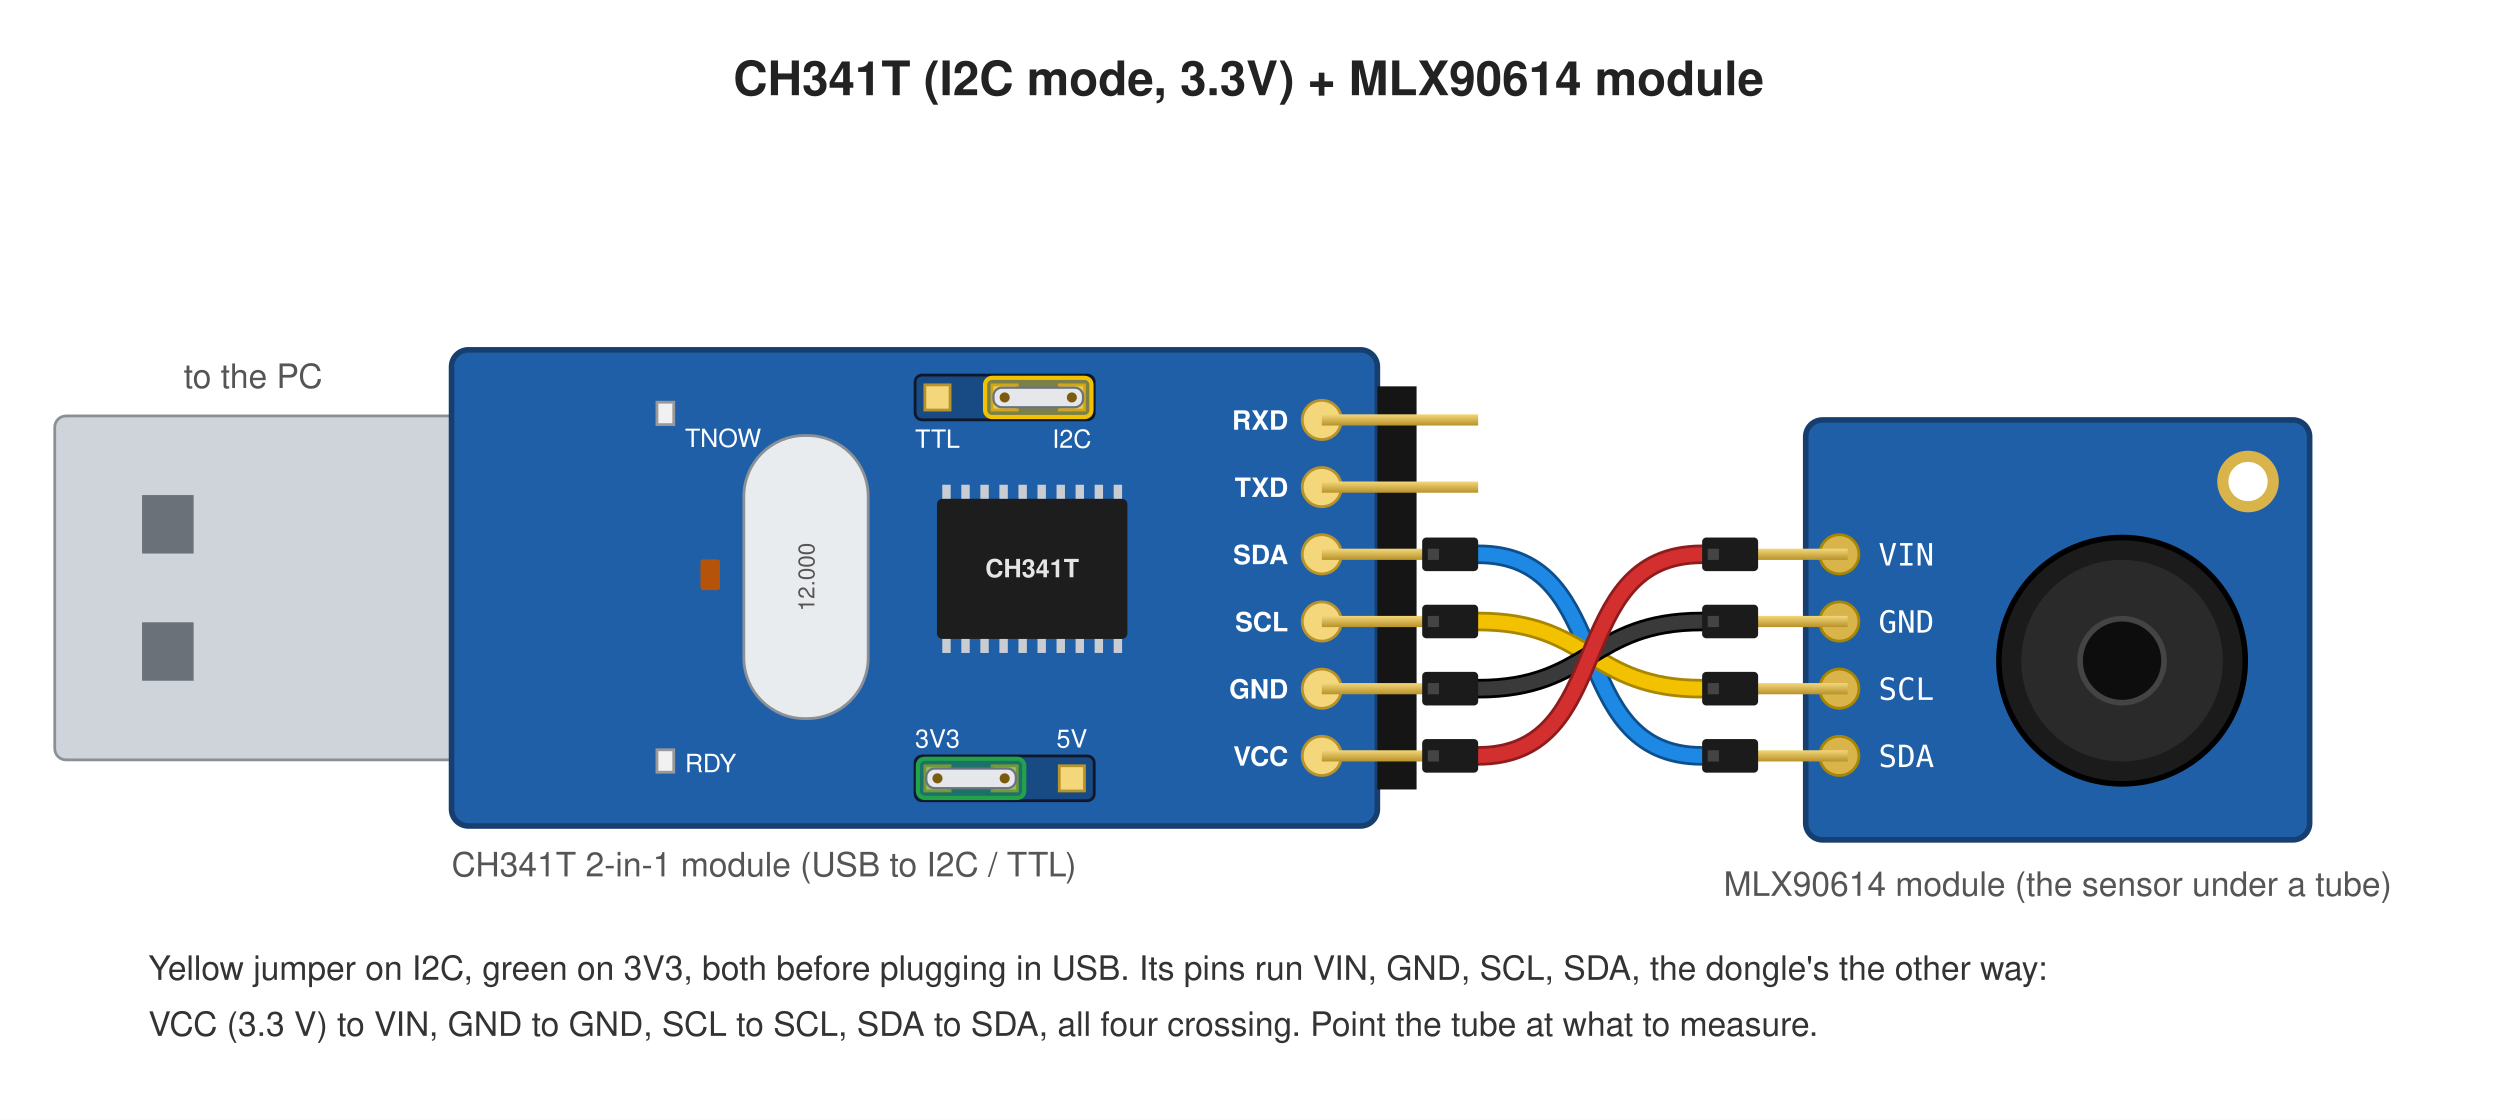
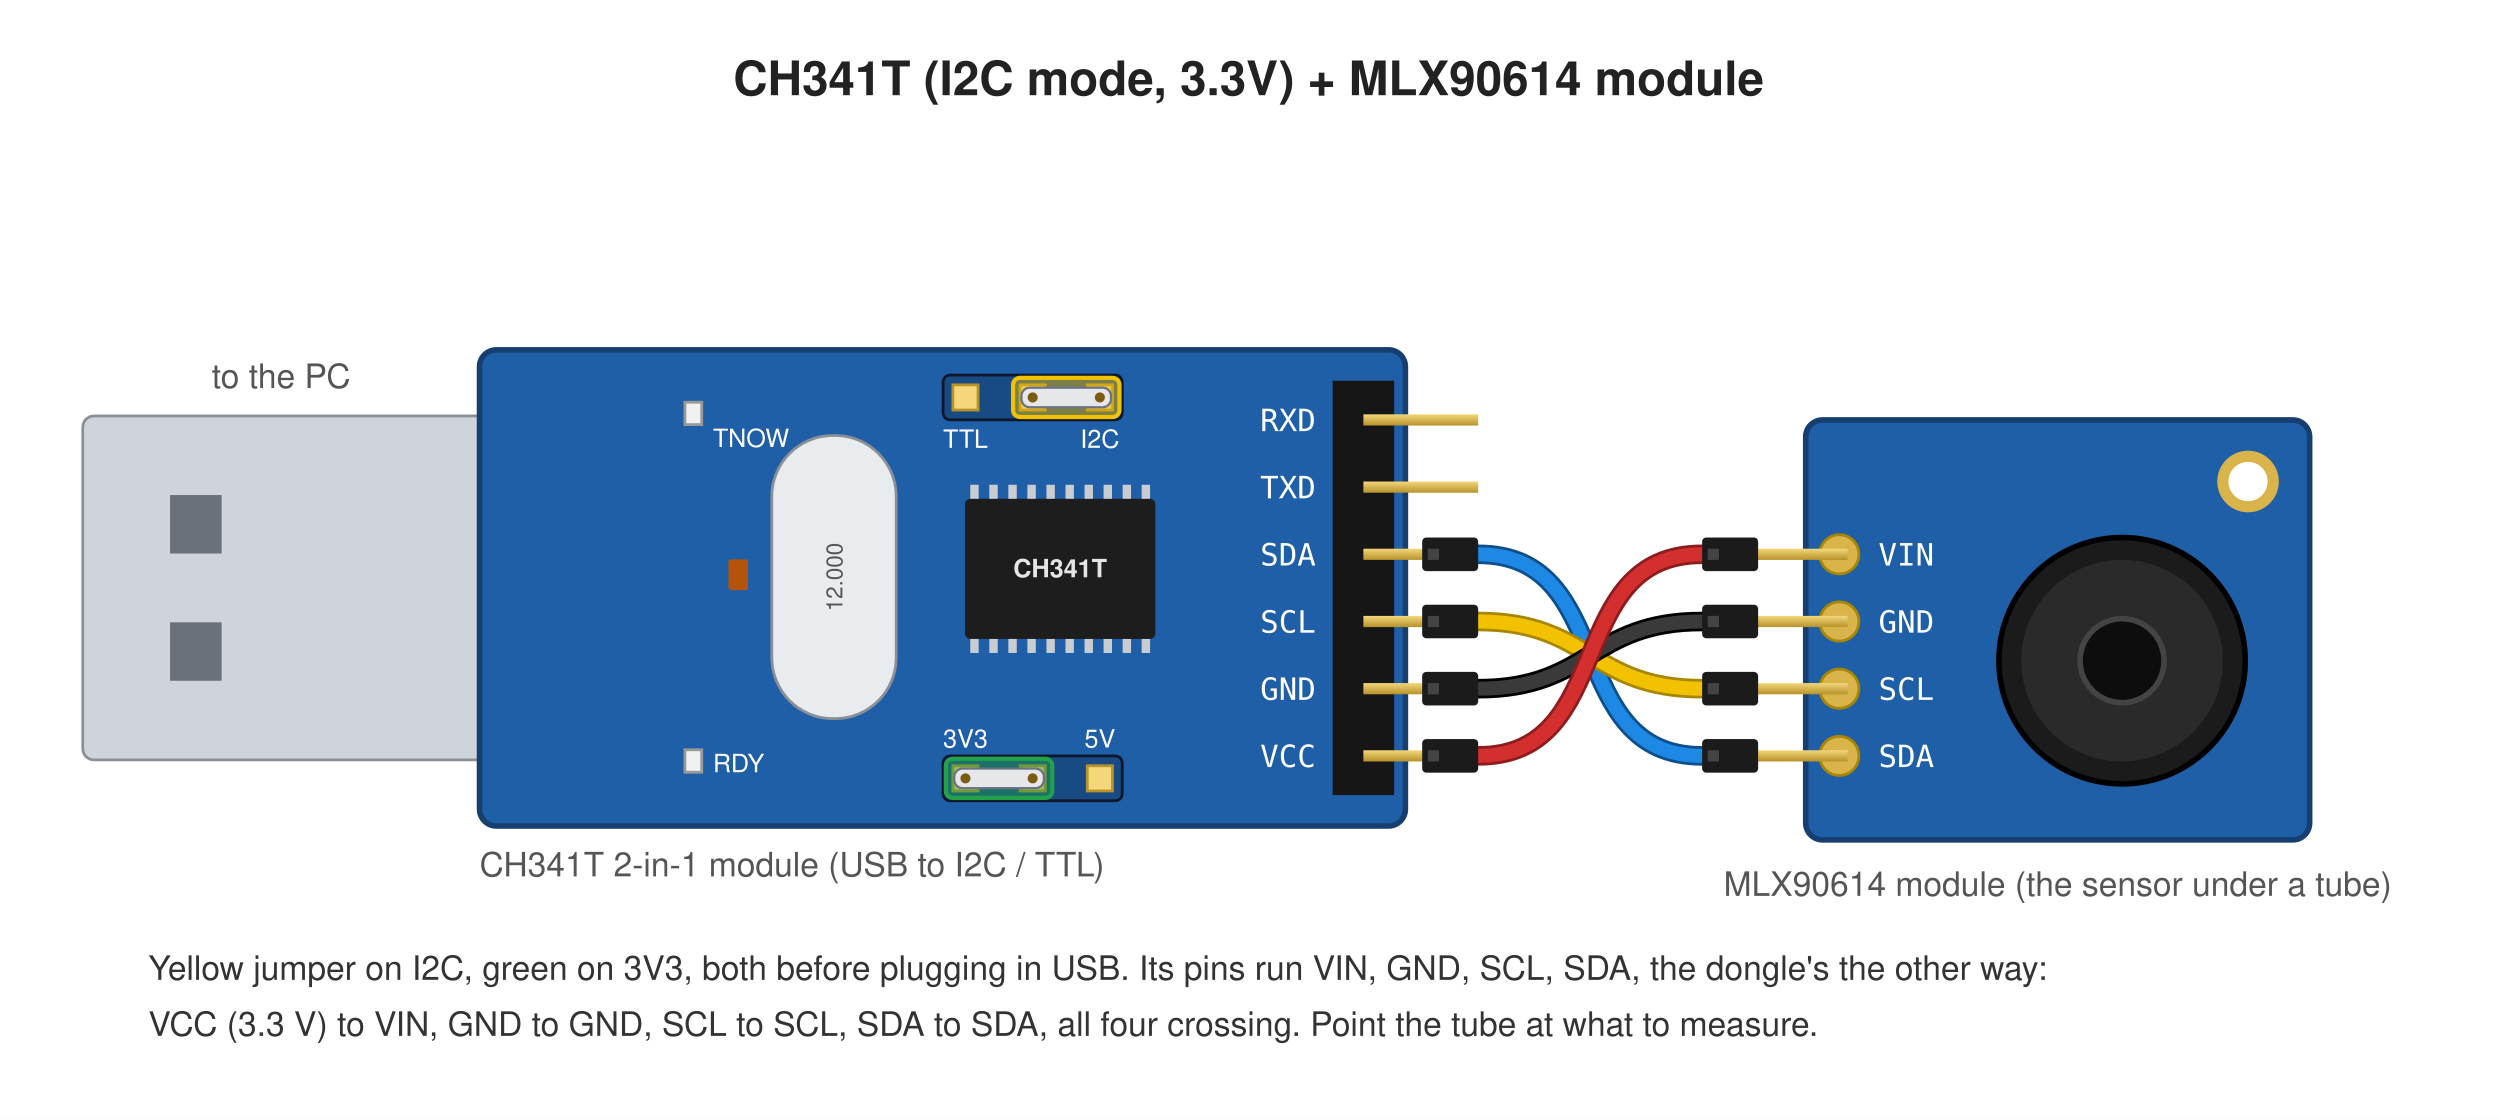
<svg xmlns="http://www.w3.org/2000/svg" viewBox="0 0 893 400" width="893" height="400" font-family="Helvetica, Arial, sans-serif">
  <style>@media (prefers-color-scheme: dark) { .bg { fill-opacity: 0.85 } }</style>
  <defs>
    <linearGradient id="metal" x1="0" y1="0" x2="0" y2="1">
      <stop offset="0" stop-color="#e9ecef" />
      <stop offset="0.5" stop-color="#b8bec5" />
      <stop offset="1" stop-color="#d9dde1" />
    </linearGradient>
    <linearGradient id="pin" x1="0" y1="0" x2="0" y2="1">
      <stop offset="0" stop-color="#f3d77a" />
      <stop offset="1" stop-color="#b8922a" />
    </linearGradient>
    <g id="dupont">
      <rect x="0" y="-6" width="20" height="12" rx="1.5" fill="#1b1b1b" />
      <rect x="2" y="-2" width="4" height="4" fill="#444" />
    </g>
  </defs>
  <rect class="bg" width="893" height="400" fill="#ffffff" />
  <text x="446" y="34" text-anchor="middle" font-size="17" font-weight="bold" fill="#222">CH341T (I2C mode, 3.3V) + MLX90614 module</text>
-   <text x="90.425" y="138.583" text-anchor="middle" font-size="12" fill="#555">to the PC</text>
-   <rect x="19.559" y="148.583" width="179.528" height="122.835" rx="4" fill="#cfd4da" stroke="#8a9096" />
-   <rect x="50.74" y="176.835" width="18.425" height="20.882" fill="#6b7178" />
-   <rect x="50.74" y="222.283" width="18.425" height="20.882" fill="#6b7178" />
-   <rect x="161.291" y="124.961" width="330.709" height="170.079" rx="6" fill="#1f5fa8" stroke="#163f70" stroke-width="2" />
-   <text x="161.291" y="313.039" font-size="12" fill="#555">CH341T 2-in-1 module (USB to I2C / TTL)</text>
-   <rect x="492.0" y="138.0" width="14" height="144.0" fill="#151515" />
-   <circle cx="472.157" cy="150.0" r="7" fill="#f3d77a" stroke="#b8922a" />
-   <rect x="472.157" y="148.0" width="55.843" height="4" fill="url(#pin)" />
-   <text x="460.157" y="153.5" text-anchor="end" font-size="9.5" font-weight="bold" fill="#fff">RXD</text>
-   <circle cx="472.157" cy="174.0" r="7" fill="#f3d77a" stroke="#b8922a" />
-   <rect x="472.157" y="172.0" width="55.843" height="4" fill="url(#pin)" />
-   <text x="460.157" y="177.5" text-anchor="end" font-size="9.5" font-weight="bold" fill="#fff">TXD</text>
-   <circle cx="472.157" cy="198.0" r="7" fill="#f3d77a" stroke="#b8922a" />
-   <rect x="472.157" y="196.0" width="55.843" height="4" fill="url(#pin)" />
-   <text x="460.157" y="201.5" text-anchor="end" font-size="9.5" font-weight="bold" fill="#fff">SDA</text>
-   <circle cx="472.157" cy="222.0" r="7" fill="#f3d77a" stroke="#b8922a" />
-   <rect x="472.157" y="220.0" width="55.843" height="4" fill="url(#pin)" />
-   <text x="460.157" y="225.5" text-anchor="end" font-size="9.5" font-weight="bold" fill="#fff">SCL</text>
-   <circle cx="472.157" cy="246.0" r="7" fill="#f3d77a" stroke="#b8922a" />
-   <rect x="472.157" y="244.0" width="55.843" height="4" fill="url(#pin)" />
-   <text x="460.157" y="249.5" text-anchor="end" font-size="9.5" font-weight="bold" fill="#fff">GND</text>
-   <circle cx="472.157" cy="270.0" r="7" fill="#f3d77a" stroke="#b8922a" />
-   <rect x="472.157" y="268.0" width="55.843" height="4" fill="url(#pin)" />
-   <text x="460.157" y="273.5" text-anchor="end" font-size="9.5" font-weight="bold" fill="#fff">VCC</text>
-   <rect x="334.677" y="178.157" width="68.031" height="50.079" rx="2" fill="#1d1d1d" />
-   <rect x="336.579" y="173.157" width="3" height="5" fill="#c9ccd1" />
-   <rect x="336.579" y="228.236" width="3" height="5" fill="#c9ccd1" />
-   <rect x="343.382" y="173.157" width="3" height="5" fill="#c9ccd1" />
-   <rect x="343.382" y="228.236" width="3" height="5" fill="#c9ccd1" />
-   <rect x="350.185" y="173.157" width="3" height="5" fill="#c9ccd1" />
-   <rect x="350.185" y="228.236" width="3" height="5" fill="#c9ccd1" />
-   <rect x="356.988" y="173.157" width="3" height="5" fill="#c9ccd1" />
-   <rect x="356.988" y="228.236" width="3" height="5" fill="#c9ccd1" />
-   <rect x="363.791" y="173.157" width="3" height="5" fill="#c9ccd1" />
-   <rect x="363.791" y="228.236" width="3" height="5" fill="#c9ccd1" />
-   <rect x="370.594" y="173.157" width="3" height="5" fill="#c9ccd1" />
-   <rect x="370.594" y="228.236" width="3" height="5" fill="#c9ccd1" />
-   <rect x="377.398" y="173.157" width="3" height="5" fill="#c9ccd1" />
-   <rect x="377.398" y="228.236" width="3" height="5" fill="#c9ccd1" />
-   <rect x="384.201" y="173.157" width="3" height="5" fill="#c9ccd1" />
-   <rect x="384.201" y="228.236" width="3" height="5" fill="#c9ccd1" />
-   <rect x="391.004" y="173.157" width="3" height="5" fill="#c9ccd1" />
-   <rect x="391.004" y="228.236" width="3" height="5" fill="#c9ccd1" />
-   <rect x="397.807" y="173.157" width="3" height="5" fill="#c9ccd1" />
-   <rect x="397.807" y="228.236" width="3" height="5" fill="#c9ccd1" />
-   <text x="368.693" y="206.197" text-anchor="middle" font-size="9" font-weight="bold" fill="#e5e5e5">CH341T</text>
-   <rect x="265.701" y="155.575" width="44.409" height="101.102" rx="21.732" fill="#e9ecef" stroke="#8a9096" />
-   <text transform="translate(290.9055 206.126) rotate(-90)" text-anchor="middle" font-size="8" fill="#555">12.000</text>
-   <rect x="250.197" y="199.795" width="7" height="11" rx="1" fill="#b45309" />
-   <rect x="326.866" y="133.969" width="64" height="16" rx="2.5" fill="#000" fill-opacity="0.22" stroke="#0f172a" stroke-width="1" />
-   <rect x="378.366" y="137.469" width="9" height="9" fill="#f3d77a" stroke="#b8922a" />
-   <rect x="354.366" y="137.469" width="9" height="9" fill="#f3d77a" stroke="#b8922a" />
-   <rect x="330.366" y="137.469" width="9" height="9" fill="#f3d77a" stroke="#b8922a" />
-   <rect x="351.866" y="134.969" width="38" height="14" rx="2.5" fill="#f2c200" fill-opacity="0.45" stroke="#f2c200" stroke-width="1.5" />
-   <rect x="354.866" y="138.469" width="32" height="7" rx="3" fill="#e5e7eb" stroke="#6b7280" stroke-width="0.8" />
-   <circle cx="358.866" cy="141.969" r="1.8" fill="#7a5b10" />
-   <circle cx="382.866" cy="141.969" r="1.8" fill="#7a5b10" />
-   <rect x="326.866" y="270.031" width="64" height="16" rx="2.5" fill="#000" fill-opacity="0.22" stroke="#0f172a" stroke-width="1" />
-   <rect x="378.366" y="273.531" width="9" height="9" fill="#f3d77a" stroke="#b8922a" />
-   <rect x="354.366" y="273.531" width="9" height="9" fill="#f3d77a" stroke="#b8922a" />
-   <rect x="330.366" y="273.531" width="9" height="9" fill="#f3d77a" stroke="#b8922a" />
-   <rect x="327.866" y="271.031" width="38" height="14" rx="2.5" fill="#22a34a" fill-opacity="0.45" stroke="#22a34a" stroke-width="1.5" />
-   <rect x="330.866" y="274.531" width="32" height="7" rx="3" fill="#e5e7eb" stroke="#6b7280" stroke-width="0.8" />
-   <circle cx="334.866" cy="278.031" r="1.8" fill="#7a5b10" />
-   <circle cx="358.866" cy="278.031" r="1.8" fill="#7a5b10" />
-   <text x="382.866" y="159.969" text-anchor="middle" font-size="9" fill="#fff">I2C</text>
-   <text x="334.866" y="159.969" text-anchor="middle" font-size="9" fill="#fff">TTL</text>
-   <text x="382.866" y="267.031" text-anchor="middle" font-size="9" fill="#fff">5V</text>
-   <text x="334.866" y="267.031" text-anchor="middle" font-size="9" fill="#fff">3V3</text>
-   <rect x="234.661" y="143.669" width="6" height="8" fill="#f1f1f1" stroke="#999" />
-   <text x="244.661" y="159.669" font-size="9" fill="#fff">TNOW</text>
-   <rect x="234.661" y="267.827" width="6" height="8" fill="#f1f1f1" stroke="#999" />
-   <text x="244.661" y="275.827" font-size="9" fill="#fff">RDY</text>
+   <text x="100.425" y="138.583" text-anchor="middle" font-size="12" fill="#555">to the PC</text>
+   <rect x="29.559" y="148.583" width="179.528" height="122.835" rx="4" fill="#cfd4da" stroke="#8a9096" />
+   <rect x="60.74" y="176.835" width="18.425" height="20.882" fill="#6b7178" />
+   <rect x="60.74" y="222.283" width="18.425" height="20.882" fill="#6b7178" />
+   <rect x="171.291" y="124.961" width="330.709" height="170.079" rx="6" fill="#1f5fa8" stroke="#163f70" stroke-width="2" />
+   <text x="171.291" y="313.039" font-size="12" fill="#555">CH341T 2-in-1 module (USB to I2C / TTL)</text>
+   <rect x="476.0" y="136.0" width="22" height="148.0" fill="#161616" />
+   <g fill="url(#pin)">
+     <rect x="487.0" y="148.0" width="41.0" height="4" />
+     <rect x="487.0" y="172.0" width="41.0" height="4" />
+     <rect x="487.0" y="196.0" width="41.0" height="4" />
+     <rect x="487.0" y="220.0" width="41.0" height="4" />
+     <rect x="487.0" y="244.0" width="41.0" height="4" />
+     <rect x="487.0" y="268.0" width="41.0" height="4" />
+   </g>
+   <g font-size="11" fill="#fff" font-family="Menlo, Consolas, monospace" text-anchor="end">
+     <text x="470.0" y="154.0">RXD</text>
+     <text x="470.0" y="178.0">TXD</text>
+     <text x="470.0" y="202.0">SDA</text>
+     <text x="470.0" y="226.0">SCL</text>
+     <text x="470.0" y="250.0">GND</text>
+     <text x="470.0" y="274.0">VCC</text>
+   </g>
+   <rect x="344.677" y="178.157" width="68.031" height="50.079" rx="2" fill="#1d1d1d" />
+   <rect x="346.579" y="173.157" width="3" height="5" fill="#c9ccd1" />
+   <rect x="346.579" y="228.236" width="3" height="5" fill="#c9ccd1" />
+   <rect x="353.382" y="173.157" width="3" height="5" fill="#c9ccd1" />
+   <rect x="353.382" y="228.236" width="3" height="5" fill="#c9ccd1" />
+   <rect x="360.185" y="173.157" width="3" height="5" fill="#c9ccd1" />
+   <rect x="360.185" y="228.236" width="3" height="5" fill="#c9ccd1" />
+   <rect x="366.988" y="173.157" width="3" height="5" fill="#c9ccd1" />
+   <rect x="366.988" y="228.236" width="3" height="5" fill="#c9ccd1" />
+   <rect x="373.791" y="173.157" width="3" height="5" fill="#c9ccd1" />
+   <rect x="373.791" y="228.236" width="3" height="5" fill="#c9ccd1" />
+   <rect x="380.594" y="173.157" width="3" height="5" fill="#c9ccd1" />
+   <rect x="380.594" y="228.236" width="3" height="5" fill="#c9ccd1" />
+   <rect x="387.398" y="173.157" width="3" height="5" fill="#c9ccd1" />
+   <rect x="387.398" y="228.236" width="3" height="5" fill="#c9ccd1" />
+   <rect x="394.201" y="173.157" width="3" height="5" fill="#c9ccd1" />
+   <rect x="394.201" y="228.236" width="3" height="5" fill="#c9ccd1" />
+   <rect x="401.004" y="173.157" width="3" height="5" fill="#c9ccd1" />
+   <rect x="401.004" y="228.236" width="3" height="5" fill="#c9ccd1" />
+   <rect x="407.807" y="173.157" width="3" height="5" fill="#c9ccd1" />
+   <rect x="407.807" y="228.236" width="3" height="5" fill="#c9ccd1" />
+   <text x="378.693" y="206.197" text-anchor="middle" font-size="9" font-weight="bold" fill="#e5e5e5">CH341T</text>
+   <rect x="275.701" y="155.575" width="44.409" height="101.102" rx="21.732" fill="#e9ecef" stroke="#8a9096" />
+   <text transform="translate(300.9055 206.126) rotate(-90)" text-anchor="middle" font-size="8" fill="#555">12.000</text>
+   <rect x="260.197" y="199.795" width="7" height="11" rx="1" fill="#b45309" />
+   <rect x="336.866" y="133.969" width="64" height="16" rx="2.5" fill="#000" fill-opacity="0.22" stroke="#0f172a" stroke-width="1" />
+   <rect x="388.366" y="137.469" width="9" height="9" fill="#f3d77a" stroke="#b8922a" />
+   <rect x="364.366" y="137.469" width="9" height="9" fill="#f3d77a" stroke="#b8922a" />
+   <rect x="340.366" y="137.469" width="9" height="9" fill="#f3d77a" stroke="#b8922a" />
+   <rect x="361.866" y="134.969" width="38" height="14" rx="2.5" fill="#f2c200" fill-opacity="0.45" stroke="#f2c200" stroke-width="1.5" />
+   <rect x="364.866" y="138.469" width="32" height="7" rx="3" fill="#e5e7eb" stroke="#6b7280" stroke-width="0.8" />
+   <circle cx="368.866" cy="141.969" r="1.8" fill="#7a5b10" />
+   <circle cx="392.866" cy="141.969" r="1.8" fill="#7a5b10" />
+   <rect x="336.866" y="270.031" width="64" height="16" rx="2.5" fill="#000" fill-opacity="0.22" stroke="#0f172a" stroke-width="1" />
+   <rect x="388.366" y="273.531" width="9" height="9" fill="#f3d77a" stroke="#b8922a" />
+   <rect x="364.366" y="273.531" width="9" height="9" fill="#f3d77a" stroke="#b8922a" />
+   <rect x="340.366" y="273.531" width="9" height="9" fill="#f3d77a" stroke="#b8922a" />
+   <rect x="337.866" y="271.031" width="38" height="14" rx="2.5" fill="#22a34a" fill-opacity="0.45" stroke="#22a34a" stroke-width="1.5" />
+   <rect x="340.866" y="274.531" width="32" height="7" rx="3" fill="#e5e7eb" stroke="#6b7280" stroke-width="0.8" />
+   <circle cx="344.866" cy="278.031" r="1.8" fill="#7a5b10" />
+   <circle cx="368.866" cy="278.031" r="1.8" fill="#7a5b10" />
+   <text x="392.866" y="159.969" text-anchor="middle" font-size="9" fill="#fff">I2C</text>
+   <text x="344.866" y="159.969" text-anchor="middle" font-size="9" fill="#fff">TTL</text>
+   <text x="392.866" y="267.031" text-anchor="middle" font-size="9" fill="#fff">5V</text>
+   <text x="344.866" y="267.031" text-anchor="middle" font-size="9" fill="#fff">3V3</text>
+   <rect x="244.661" y="143.669" width="6" height="8" fill="#f1f1f1" stroke="#999" />
+   <text x="254.661" y="159.669" font-size="9" fill="#fff">TNOW</text>
+   <rect x="244.661" y="267.827" width="6" height="8" fill="#f1f1f1" stroke="#999" />
+   <text x="254.661" y="275.827" font-size="9" fill="#fff">RDY</text>
  <g transform="translate(33 0)">
    <rect x="612" y="150" width="180" height="150" rx="6" fill="#1f5fa8" stroke="#163f70" stroke-width="2" />
    <circle cx="770" cy="172" r="9" fill="#fff" stroke="#d9b44a" stroke-width="4" />
    <g fill="#d9b44a" stroke="#a88600">
      <circle cx="624" cy="198" r="7" />
      <circle cx="624" cy="222" r="7" />
      <circle cx="624" cy="246" r="7" />
      <circle cx="624" cy="270" r="7" />
    </g>
    <g fill="url(#pin)">
      <rect x="593" y="196" width="34" height="4" />
      <rect x="593" y="220" width="34" height="4" />
      <rect x="593" y="244" width="34" height="4" />
      <rect x="593" y="268" width="34" height="4" />
    </g>
    <g font-size="11" fill="#fff" font-family="Menlo, Consolas, monospace">
      <text x="638" y="202">VIN</text>
      <text x="638" y="226">GND</text>
      <text x="638" y="250">SCL</text>
      <text x="638" y="274">SDA</text>
    </g>
    <circle cx="725" cy="236" r="44" fill="#1b1b1b" stroke="#000" stroke-width="2" />
    <circle cx="725" cy="236" r="36" fill="#2a2a2a" />
    <circle cx="725" cy="236" r="15" fill="#0d0d0d" stroke="#444" stroke-width="2" />
    <text x="702" y="320" text-anchor="middle" font-size="12" fill="#555">MLX90614 module (the sensor under a tube)</text>
    <g stroke-linecap="round" fill="none">
      <path d="M495 198 C 545 198, 525 270, 575 270" stroke="#0d4f8c" stroke-width="7" />
      <path d="M495 198 C 545 198, 525 270, 575 270" stroke="#1e88e5" stroke-width="5" />
      <path d="M495 222 C 535 222, 535 246, 575 246" stroke="#a88600" stroke-width="7" />
      <path d="M495 222 C 535 222, 535 246, 575 246" stroke="#f2c200" stroke-width="5" />
      <path d="M495 246 C 535 246, 535 222, 575 222" stroke="#000" stroke-width="7" />
      <path d="M495 246 C 535 246, 535 222, 575 222" stroke="#3a3a3a" stroke-width="5" />
      <path d="M495 270 C 545 270, 525 198, 575 198" stroke="#8e1c1c" stroke-width="7" />
      <path d="M495 270 C 545 270, 525 198, 575 198" stroke="#d32f2f" stroke-width="5" />
    </g>
    <use href="#dupont" x="475" y="198" />
    <use href="#dupont" x="475" y="222" />
    <use href="#dupont" x="475" y="246" />
    <use href="#dupont" x="475" y="270" />
    <use href="#dupont" x="575" y="198" />
    <use href="#dupont" x="575" y="222" />
    <use href="#dupont" x="575" y="246" />
    <use href="#dupont" x="575" y="270" />
    <g font-size="12" fill="#333">
      <text x="20" y="350">Yellow jumper on I2C, green on 3V3, both before plugging in USB. Its pins run VIN, GND, SCL, SDA, the dongle's the other way:</text>
      <text x="20" y="370">VCC (3.3 V) to VIN, GND to GND, SCL to SCL, SDA to SDA, all four crossing. Point the tube at what to measure.</text>
    </g>
  </g>
</svg>
